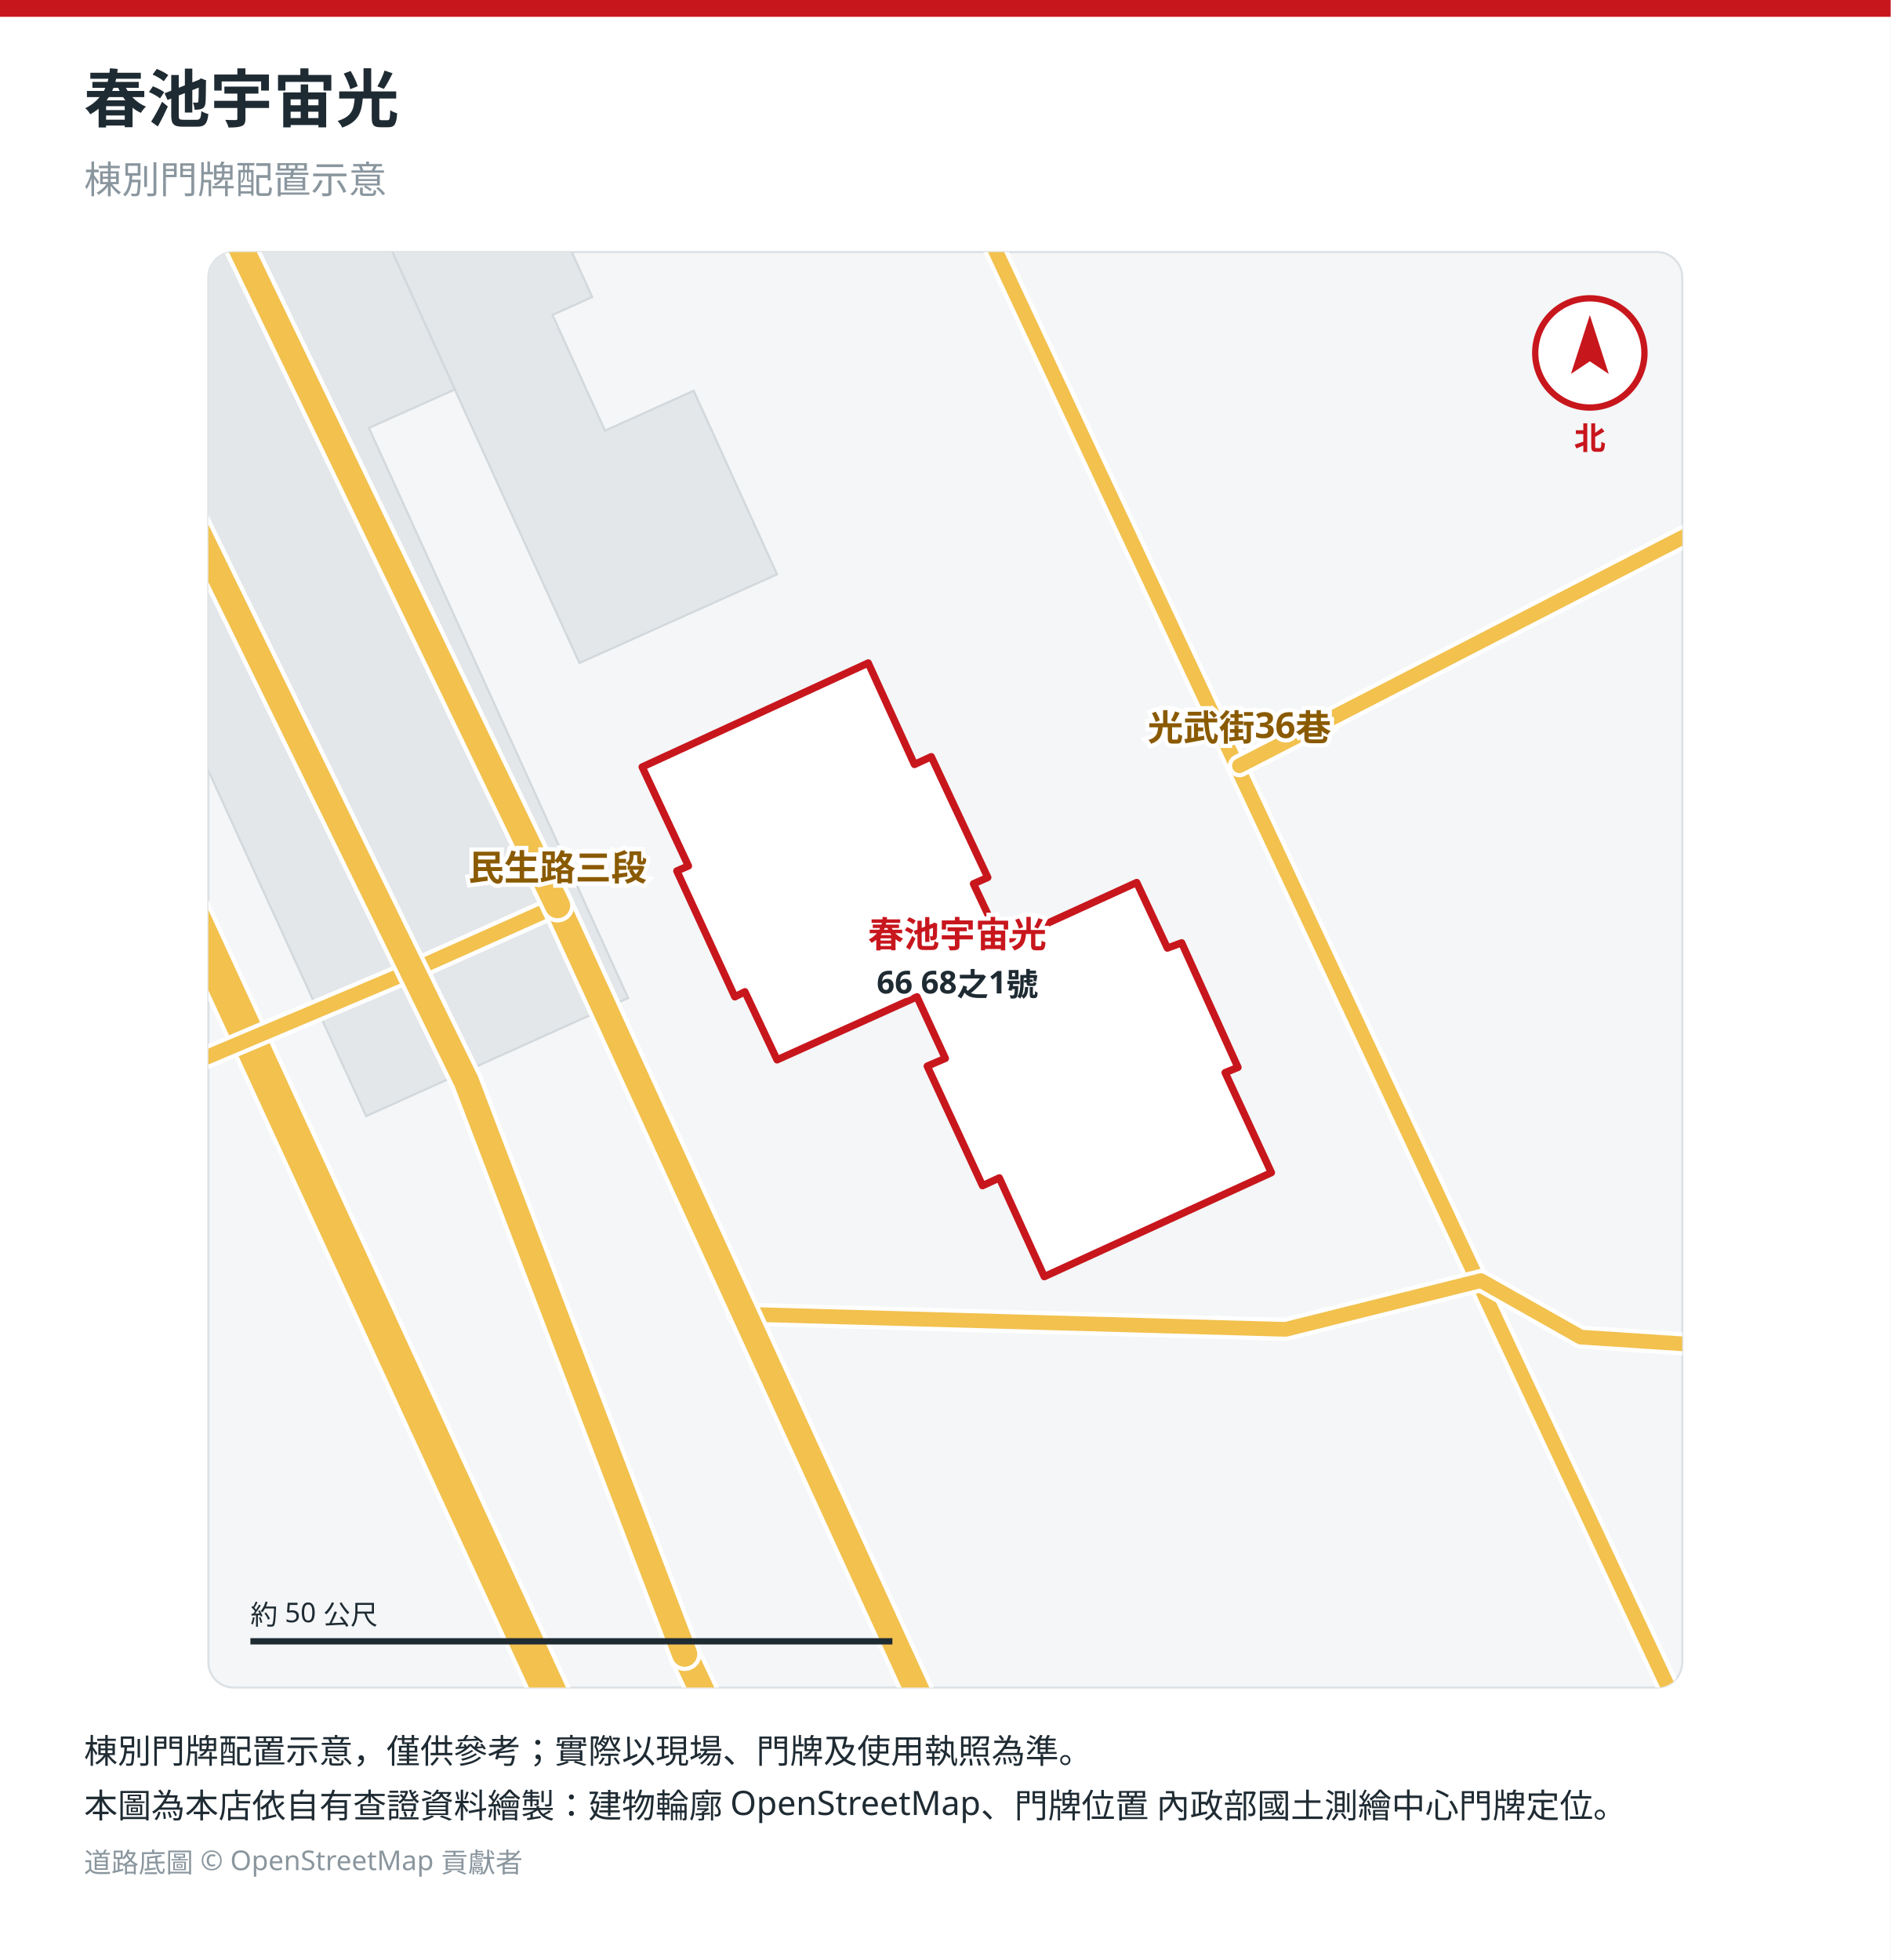
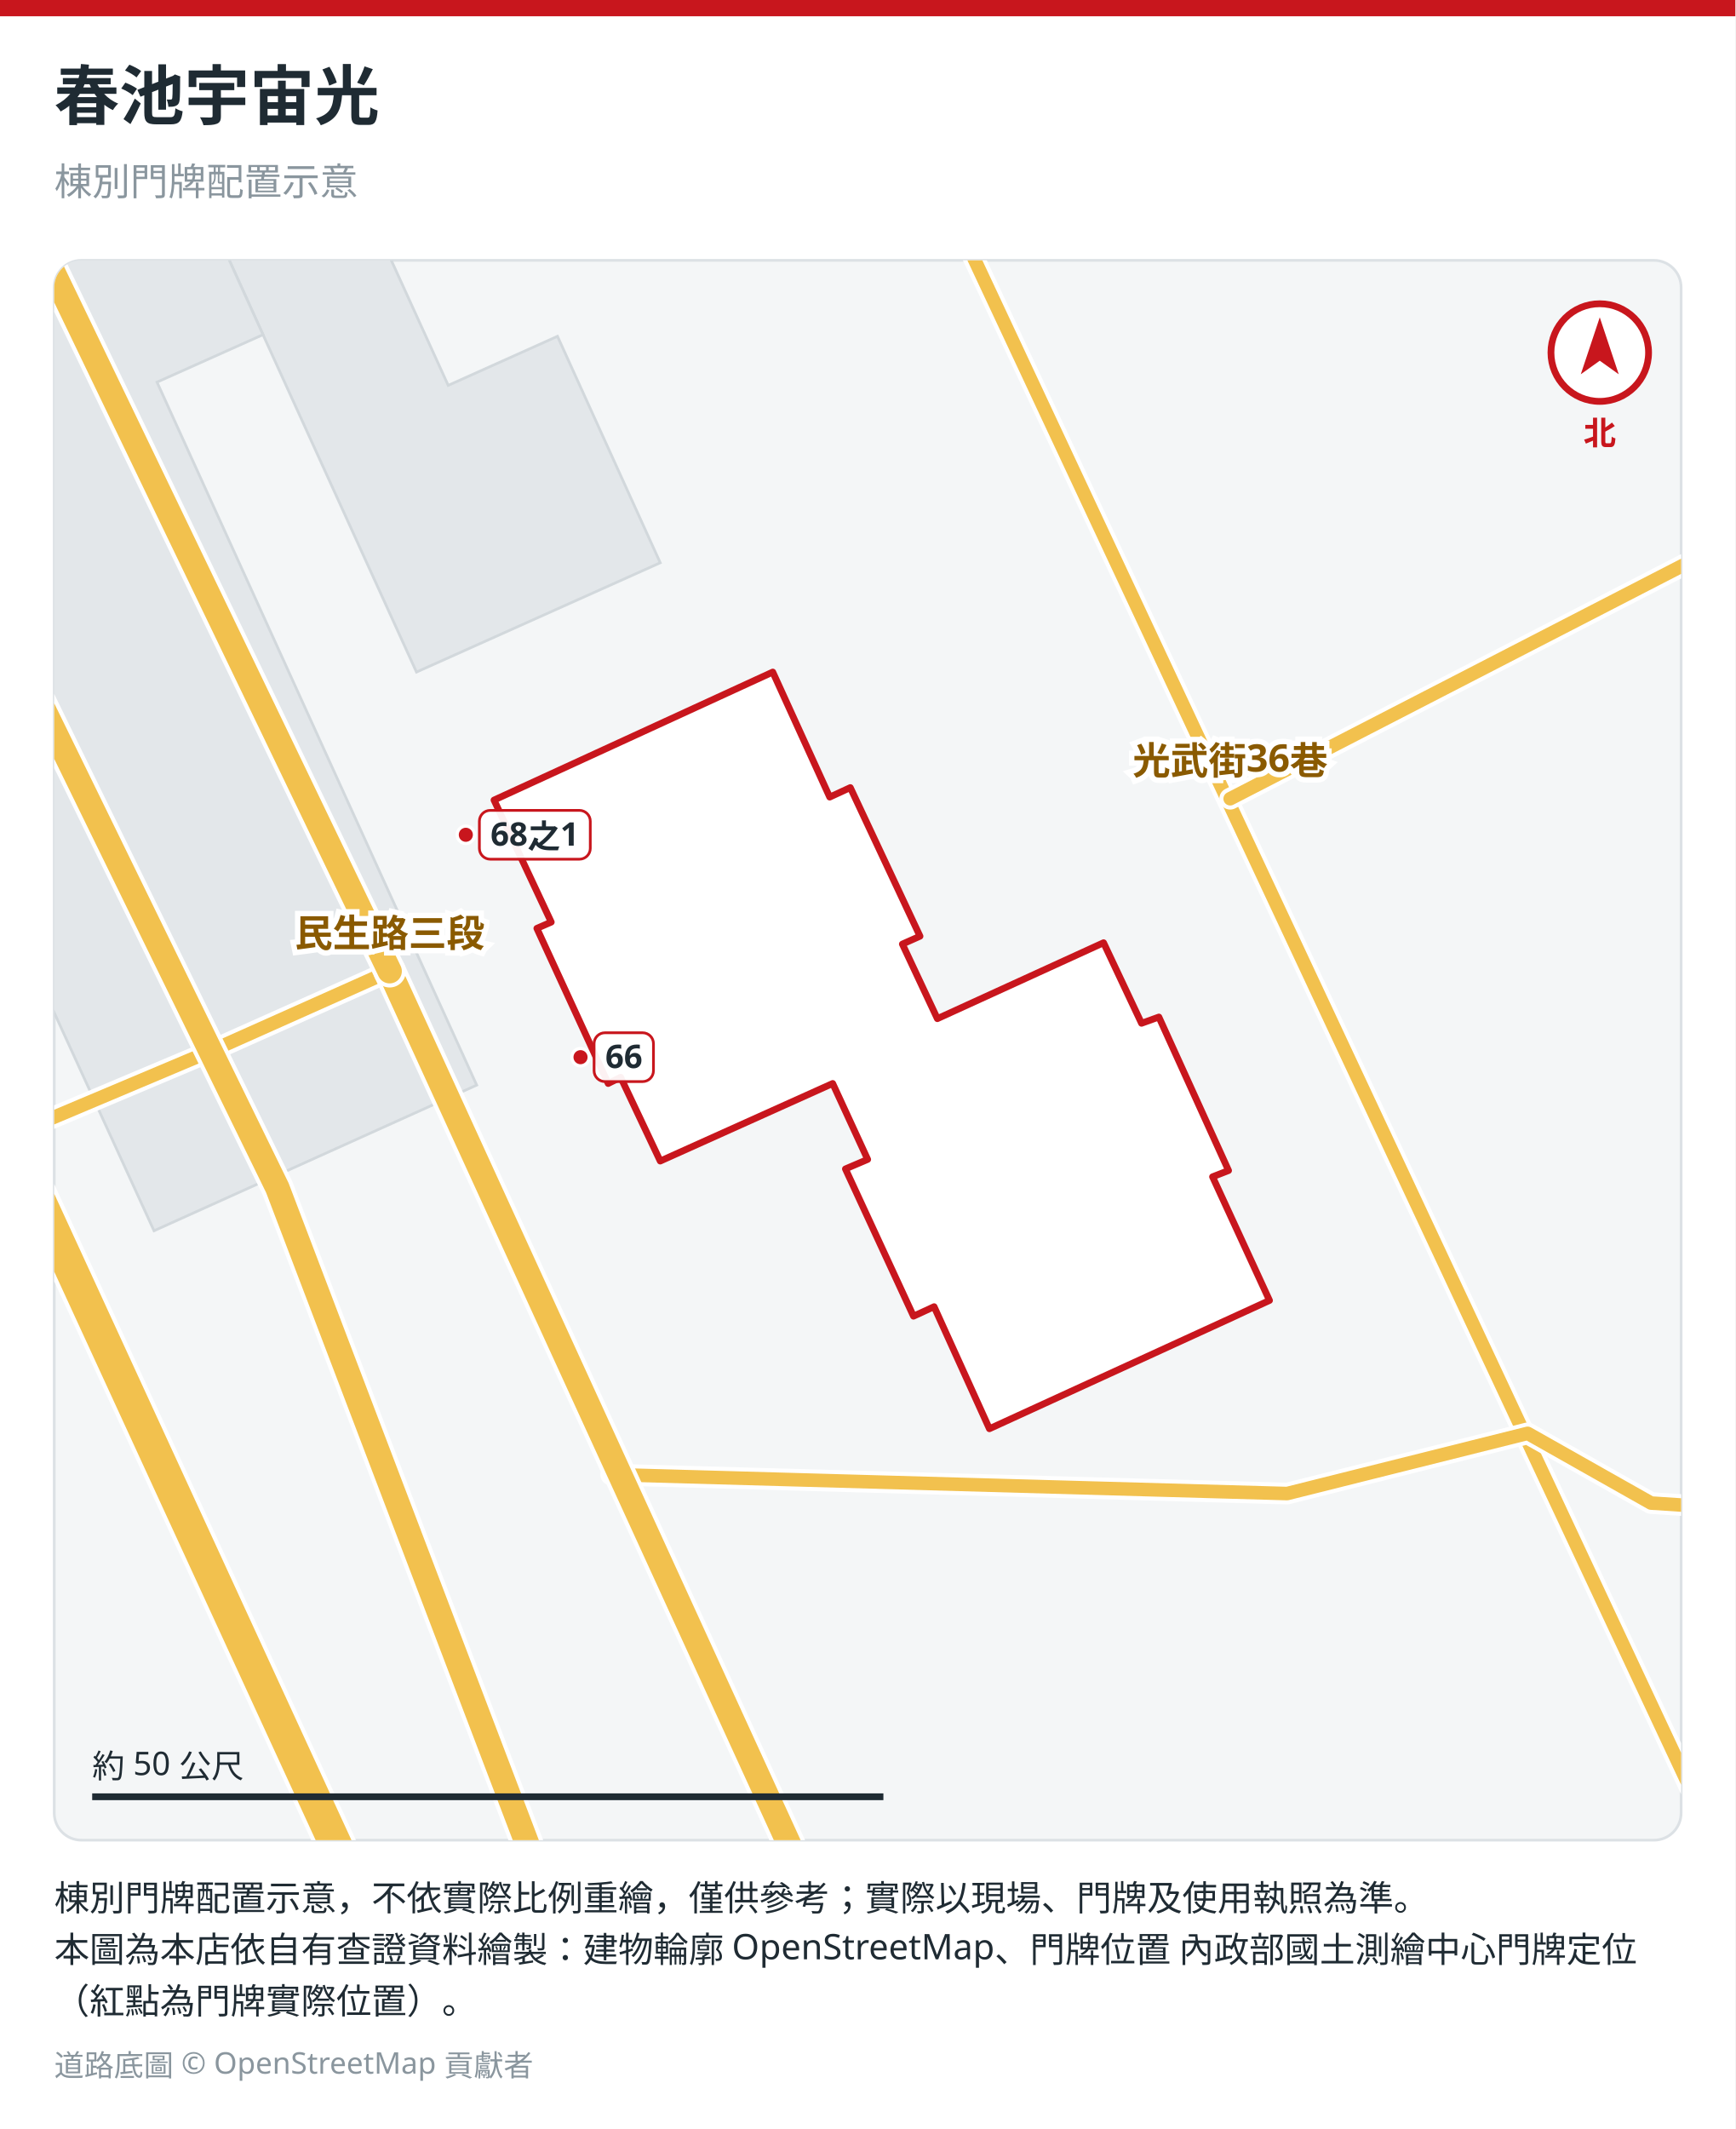
- <svg xmlns="http://www.w3.org/2000/svg" viewBox="0 0 900 933" width="900" height="933" font-family="Noto Sans TC, Microsoft JhengHei, PingFang TC, sans-serif">
+ <svg xmlns="http://www.w3.org/2000/svg" viewBox="0 0 640 785" preserveAspectRatio="xMidYMin meet" style="width:100%;height:auto;max-width:1280px" font-family="Noto Sans TC, Microsoft JhengHei, PingFang TC, sans-serif">
  <rect width="100%" height="100%" fill="#FFFFFF" />
-   <rect width="100%" height="8" fill="#C8161D" />
-   <text x="40" y="58" font-size="30" font-weight="700" fill="#1F2B33">春池宇宙光</text>
-   <text x="40" y="92" font-size="18" fill="#8A969E">棟別門牌配置示意</text>
+   <rect width="100%" height="6" fill="#C8161D" />
+   <text x="20" y="44" font-size="24" font-weight="700" fill="#1F2B33">春池宇宙光</text>
+   <text x="20" y="72" font-size="14" fill="#8A969E">棟別門牌配置示意</text>
  <defs>
    <clipPath id="c">
-       <rect x="99.2" y="120.0" width="701.6" height="683.3" rx="12" />
+       <rect x="20.0" y="96.0" width="600.0" height="582.5" rx="10" />
    </clipPath>
  </defs>
-   <rect x="99.2" y="120.0" width="701.6" height="683.3" rx="12" fill="#F4F6F7" stroke="#DCE1E5" />
+   <rect x="20.0" y="96.0" width="600.0" height="582.5" rx="10" fill="#F4F6F7" stroke="#DCE1E5" />
  <g clip-path="url(#c)">
-     <path d="M619.9,1083.3 L758.0,1019.7 L778.2,1063.7 L799.6,1053.9 L851.6,1165.8 L830.8,1174.9 L853.4,1223.8 L714.6,1287.4 Z" fill="#E3E7EA" stroke="#D2D8DC" stroke-width="1" />
-     <path d="M174.3,92.5 L164.6,71.1 L209.2,50.9 L206.1,44.2 L243.4,27.7 L259.3,63.8 L248.9,68.7 L281.9,141.4 L263.0,149.9 L288.0,205.0 L330.2,186.0 L369.9,273.4 L275.8,315.6 L216.5,185.4 Z" fill="#E3E7EA" stroke="#D2D8DC" stroke-width="1" />
-     <path d="M90.0,14.9 L-35.3,71.1 L83.9,333.3 L121.8,416.4 L174.3,531.3 L299.0,475.1 L175.6,203.7 L216.5,185.4 L174.3,92.5 L133.4,110.8 Z" fill="#E3E7EA" stroke="#D2D8DC" stroke-width="1" />
-     <path d="M813.0,2004.4 L51.5,348.6" fill="none" stroke="#FFFFFF" stroke-width="20" stroke-linecap="round" stroke-linejoin="round" />
-     <path d="M813.0,2004.4 L51.5,348.6" fill="none" stroke="#F2C14E" stroke-width="16" stroke-linecap="round" stroke-linejoin="round" />
-     <path d="M1433.4,1318.0 L948.1,1075.3 L899.8,1028.9 L-955.8,-2933.6 L-1118.4,-3316.2" fill="none" stroke="#FFFFFF" stroke-width="11" stroke-linecap="round" stroke-linejoin="round" />
-     <path d="M1433.4,1318.0 L948.1,1075.3 L899.8,1028.9 L-955.8,-2933.6 L-1118.4,-3316.2" fill="none" stroke="#F2C14E" stroke-width="7" stroke-linecap="round" stroke-linejoin="round" />
-     <path d="M1644.3,157.3 L1091.8,1151.7" fill="none" stroke="#FFFFFF" stroke-width="11" stroke-linecap="round" stroke-linejoin="round" />
-     <path d="M1644.3,157.3 L1091.8,1151.7" fill="none" stroke="#F2C14E" stroke-width="7" stroke-linecap="round" stroke-linejoin="round" />
-     <path d="M1471.3,-89.6 L590.0,364.5" fill="none" stroke="#FFFFFF" stroke-width="11" stroke-linecap="round" stroke-linejoin="round" />
-     <path d="M1471.3,-89.6 L590.0,364.5" fill="none" stroke="#F2C14E" stroke-width="7" stroke-linecap="round" stroke-linejoin="round" />
-     <path d="M351.0,625.5 L612.0,632.8 L704.9,609.6 L752.5,636.5 L1355.8,676.2" fill="none" stroke="#FFFFFF" stroke-width="11" stroke-linecap="round" stroke-linejoin="round" />
-     <path d="M351.0,625.5 L612.0,632.8 L704.9,609.6 L752.5,636.5 L1355.8,676.2" fill="none" stroke="#F2C14E" stroke-width="7" stroke-linecap="round" stroke-linejoin="round" />
-     <path d="M265.4,431.1 L196.9,461.7" fill="none" stroke="#FFFFFF" stroke-width="11" stroke-linecap="round" stroke-linejoin="round" />
-     <path d="M265.4,431.1 L196.9,461.7" fill="none" stroke="#F2C14E" stroke-width="7" stroke-linecap="round" stroke-linejoin="round" />
-     <path d="M720.8,1493.4 L638.9,1247.1 L265.4,431.1" fill="none" stroke="#FFFFFF" stroke-width="16" stroke-linecap="round" stroke-linejoin="round" />
-     <path d="M720.8,1493.4 L638.9,1247.1 L265.4,431.1" fill="none" stroke="#F2C14E" stroke-width="12" stroke-linecap="round" stroke-linejoin="round" />
-     <path d="M-748.6,916.4 L-49.4,565.6" fill="none" stroke="#FFFFFF" stroke-width="11" stroke-linecap="round" stroke-linejoin="round" />
-     <path d="M-748.6,916.4 L-49.4,565.6" fill="none" stroke="#F2C14E" stroke-width="7" stroke-linecap="round" stroke-linejoin="round" />
-     <path d="M1025.1,140.8 L1102.8,278.3 L1083.2,857.7 L948.1,1075.3" fill="none" stroke="#FFFFFF" stroke-width="11" stroke-linecap="round" stroke-linejoin="round" />
-     <path d="M1025.1,140.8 L1102.8,278.3 L1083.2,857.7 L948.1,1075.3" fill="none" stroke="#F2C14E" stroke-width="7" stroke-linecap="round" stroke-linejoin="round" />
-     <path d="M-28.6,-179.5 L-553.6,-1314.5" fill="none" stroke="#FFFFFF" stroke-width="16" stroke-linecap="round" stroke-linejoin="round" />
-     <path d="M-28.6,-179.5 L-553.6,-1314.5" fill="none" stroke="#F2C14E" stroke-width="12" stroke-linecap="round" stroke-linejoin="round" />
-     <path d="M3.2,683.5 L391.3,1528.2 L575.9,1880.3" fill="none" stroke="#FFFFFF" stroke-width="16" stroke-linecap="round" stroke-linejoin="round" />
-     <path d="M3.2,683.5 L391.3,1528.2 L575.9,1880.3" fill="none" stroke="#F2C14E" stroke-width="12" stroke-linecap="round" stroke-linejoin="round" />
-     <path d="M196.9,461.7 L-49.4,565.6" fill="none" stroke="#FFFFFF" stroke-width="11" stroke-linecap="round" stroke-linejoin="round" />
-     <path d="M196.9,461.7 L-49.4,565.6" fill="none" stroke="#F2C14E" stroke-width="7" stroke-linecap="round" stroke-linejoin="round" />
-     <path d="M-680.1,-747.9 L-114.2,476.3 L-49.4,565.6" fill="none" stroke="#FFFFFF" stroke-width="16" stroke-linecap="round" stroke-linejoin="round" />
-     <path d="M-680.1,-747.9 L-114.2,476.3 L-49.4,565.6" fill="none" stroke="#F2C14E" stroke-width="12" stroke-linecap="round" stroke-linejoin="round" />
-     <path d="M720.8,1493.4 L622.4,1417.6 L325.9,787.4" fill="none" stroke="#FFFFFF" stroke-width="16" stroke-linecap="round" stroke-linejoin="round" />
-     <path d="M720.8,1493.4 L622.4,1417.6 L325.9,787.4" fill="none" stroke="#F2C14E" stroke-width="12" stroke-linecap="round" stroke-linejoin="round" />
-     <path d="M265.4,431.1 L-28.6,-179.5" fill="none" stroke="#FFFFFF" stroke-width="16" stroke-linecap="round" stroke-linejoin="round" />
-     <path d="M265.4,431.1 L-28.6,-179.5" fill="none" stroke="#F2C14E" stroke-width="12" stroke-linecap="round" stroke-linejoin="round" />
-     <path d="M325.9,787.4 L222.0,514.8 L-182.6,-313.3" fill="none" stroke="#FFFFFF" stroke-width="16" stroke-linecap="round" stroke-linejoin="round" />
-     <path d="M325.9,787.4 L222.0,514.8 L-182.6,-313.3" fill="none" stroke="#F2C14E" stroke-width="12" stroke-linecap="round" stroke-linejoin="round" />
-     <path d="M-49.4,565.6 L3.2,683.5" fill="none" stroke="#FFFFFF" stroke-width="16" stroke-linecap="round" stroke-linejoin="round" />
-     <path d="M-49.4,565.6 L3.2,683.5" fill="none" stroke="#F2C14E" stroke-width="12" stroke-linecap="round" stroke-linejoin="round" />
-     <path d="M51.5,348.6 L-510.8,-915.4" fill="none" stroke="#FFFFFF" stroke-width="20" stroke-linecap="round" stroke-linejoin="round" />
-     <path d="M51.5,348.6 L-510.8,-915.4" fill="none" stroke="#F2C14E" stroke-width="16" stroke-linecap="round" stroke-linejoin="round" />
-     <path d="M369.9,504.5 L436.5,474.5 L450.0,503.8 L441.4,507.5 L467.7,564.4 L475.7,560.7 L497.1,607.7 L605.2,558.2 L583.2,510.6 L589.3,508.1 L562.5,448.8 L555.7,451.3 L541.1,420.1 L476.9,449.4 L463.4,420.7 L470.2,417.7 L443.3,360.2 L435.3,363.9 L413.3,315.6 L305.7,365.1 L327.7,412.2 L322.2,414.6 L349.8,474.5 L354.6,472.1 Z" fill="#FFFFFF" stroke="#C8161D" stroke-width="3.5" stroke-linejoin="round" />
+     <path d="M56.8,34.7 L47.4,14.3 L90.0,-5.0 L87.1,-11.4 L122.7,-27.2 L137.9,7.3 L128.0,12.0 L159.5,81.4 L141.4,89.6 L165.3,142.1 L205.6,124.0 L243.5,207.5 L153.6,247.8 L97.0,123.4 Z" fill="#E3E7EA" stroke="#D2D8DC" stroke-width="1" />
+     <path d="M-23.8,-39.4 L-143.4,14.3 L-29.6,264.7 L6.6,344.1 L56.8,453.8 L175.8,400.1 L57.9,140.9 L97.0,123.4 L56.8,34.7 L17.6,52.2 Z" fill="#E3E7EA" stroke="#D2D8DC" stroke-width="1" />
+     <path d="M666.7,1860.5 L-60.6,279.3" fill="none" stroke="#FFFFFF" stroke-width="15" stroke-linecap="round" stroke-linejoin="round" />
+     <path d="M666.7,1860.5 L-60.6,279.3" fill="none" stroke="#F2C14E" stroke-width="12" stroke-linecap="round" stroke-linejoin="round" />
+     <path d="M1259.1,1205.0 L795.7,973.3 L749.6,928.9 L-1022.5,-2855.1 L-1177.7,-3220.5" fill="none" stroke="#FFFFFF" stroke-width="8" stroke-linecap="round" stroke-linejoin="round" />
+     <path d="M1259.1,1205.0 L795.7,973.3 L749.6,928.9 L-1022.5,-2855.1 L-1177.7,-3220.5" fill="none" stroke="#F2C14E" stroke-width="5" stroke-linecap="round" stroke-linejoin="round" />
+     <path d="M1295.3,-139.2 L453.7,294.5" fill="none" stroke="#FFFFFF" stroke-width="8" stroke-linecap="round" stroke-linejoin="round" />
+     <path d="M1295.3,-139.2 L453.7,294.5" fill="none" stroke="#F2C14E" stroke-width="5" stroke-linecap="round" stroke-linejoin="round" />
+     <path d="M225.4,543.7 L474.7,550.7 L563.4,528.5 L608.9,554.2 L1185.0,592.1" fill="none" stroke="#FFFFFF" stroke-width="8" stroke-linecap="round" stroke-linejoin="round" />
+     <path d="M225.4,543.7 L474.7,550.7 L563.4,528.5 L608.9,554.2 L1185.0,592.1" fill="none" stroke="#F2C14E" stroke-width="5" stroke-linecap="round" stroke-linejoin="round" />
+     <path d="M143.7,358.1 L78.3,387.3" fill="none" stroke="#FFFFFF" stroke-width="8" stroke-linecap="round" stroke-linejoin="round" />
+     <path d="M143.7,358.1 L78.3,387.3" fill="none" stroke="#F2C14E" stroke-width="5" stroke-linecap="round" stroke-linejoin="round" />
+     <path d="M578.6,1372.5 L500.3,1137.3 L143.7,358.1" fill="none" stroke="#FFFFFF" stroke-width="12" stroke-linecap="round" stroke-linejoin="round" />
+     <path d="M578.6,1372.5 L500.3,1137.3 L143.7,358.1" fill="none" stroke="#F2C14E" stroke-width="9" stroke-linecap="round" stroke-linejoin="round" />
+     <path d="M-824.6,821.5 L-156.9,486.5" fill="none" stroke="#FFFFFF" stroke-width="8" stroke-linecap="round" stroke-linejoin="round" />
+     <path d="M-824.6,821.5 L-156.9,486.5" fill="none" stroke="#F2C14E" stroke-width="5" stroke-linecap="round" stroke-linejoin="round" />
+     <path d="M869.2,80.8 L943.4,212.2 L924.7,765.5 L795.7,973.3" fill="none" stroke="#FFFFFF" stroke-width="8" stroke-linecap="round" stroke-linejoin="round" />
+     <path d="M869.2,80.8 L943.4,212.2 L924.7,765.5 L795.7,973.3" fill="none" stroke="#F2C14E" stroke-width="5" stroke-linecap="round" stroke-linejoin="round" />
+     <path d="M-137.0,-225.0 L-638.4,-1308.9" fill="none" stroke="#FFFFFF" stroke-width="12" stroke-linecap="round" stroke-linejoin="round" />
+     <path d="M-137.0,-225.0 L-638.4,-1308.9" fill="none" stroke="#F2C14E" stroke-width="9" stroke-linecap="round" stroke-linejoin="round" />
+     <path d="M-106.7,599.1 L264.0,1405.8 L440.2,1742.0" fill="none" stroke="#FFFFFF" stroke-width="12" stroke-linecap="round" stroke-linejoin="round" />
+     <path d="M-106.7,599.1 L264.0,1405.8 L440.2,1742.0" fill="none" stroke="#F2C14E" stroke-width="9" stroke-linecap="round" stroke-linejoin="round" />
+     <path d="M78.3,387.3 L-156.9,486.5" fill="none" stroke="#FFFFFF" stroke-width="8" stroke-linecap="round" stroke-linejoin="round" />
+     <path d="M78.3,387.3 L-156.9,486.5" fill="none" stroke="#F2C14E" stroke-width="5" stroke-linecap="round" stroke-linejoin="round" />
+     <path d="M-759.2,-767.8 L-218.7,401.3 L-156.9,486.5" fill="none" stroke="#FFFFFF" stroke-width="12" stroke-linecap="round" stroke-linejoin="round" />
+     <path d="M-759.2,-767.8 L-218.7,401.3 L-156.9,486.5" fill="none" stroke="#F2C14E" stroke-width="9" stroke-linecap="round" stroke-linejoin="round" />
+     <path d="M578.6,1372.5 L484.6,1300.1 L201.5,698.4" fill="none" stroke="#FFFFFF" stroke-width="12" stroke-linecap="round" stroke-linejoin="round" />
+     <path d="M578.6,1372.5 L484.6,1300.1 L201.5,698.4" fill="none" stroke="#F2C14E" stroke-width="9" stroke-linecap="round" stroke-linejoin="round" />
+     <path d="M143.7,358.1 L-137.0,-225.0" fill="none" stroke="#FFFFFF" stroke-width="12" stroke-linecap="round" stroke-linejoin="round" />
+     <path d="M143.7,358.1 L-137.0,-225.0" fill="none" stroke="#F2C14E" stroke-width="9" stroke-linecap="round" stroke-linejoin="round" />
+     <path d="M201.5,698.4 L102.3,438.0 L-284.1,-352.8" fill="none" stroke="#FFFFFF" stroke-width="12" stroke-linecap="round" stroke-linejoin="round" />
+     <path d="M201.5,698.4 L102.3,438.0 L-284.1,-352.8" fill="none" stroke="#F2C14E" stroke-width="9" stroke-linecap="round" stroke-linejoin="round" />
+     <path d="M-156.9,486.5 L-106.7,599.1" fill="none" stroke="#FFFFFF" stroke-width="12" stroke-linecap="round" stroke-linejoin="round" />
+     <path d="M-156.9,486.5 L-106.7,599.1" fill="none" stroke="#F2C14E" stroke-width="9" stroke-linecap="round" stroke-linejoin="round" />
+     <path d="M-60.6,279.3 L-597.6,-927.8" fill="none" stroke="#FFFFFF" stroke-width="15" stroke-linecap="round" stroke-linejoin="round" />
+     <path d="M-60.6,279.3 L-597.6,-927.8" fill="none" stroke="#F2C14E" stroke-width="12" stroke-linecap="round" stroke-linejoin="round" />
+     <path d="M243.5,428.1 L307.1,399.5 L320.0,427.5 L311.8,431.0 L336.9,485.3 L344.5,481.8 L364.9,526.8 L468.2,479.5 L447.2,433.9 L453.1,431.6 L427.4,375.0 L421.0,377.3 L407.0,347.6 L345.7,375.6 L332.8,348.1 L339.3,345.2 L313.6,290.4 L306.0,293.9 L285.0,247.8 L182.2,295.0 L203.3,340.0 L198.0,342.3 L224.3,399.5 L228.9,397.2 Z" fill="#FFFFFF" stroke="#C8161D" stroke-width="2.5" stroke-linejoin="round" />
  </g>
-   <text x="590.0" y="352.5" font-size="17" font-weight="700" fill="#8A5A00" text-anchor="middle" stroke="#FFFFFF" stroke-width="4" paint-order="stroke">光武街36巷</text>
-   <text x="265.4" y="419.1" font-size="17" font-weight="700" fill="#8A5A00" text-anchor="middle" stroke="#FFFFFF" stroke-width="4" paint-order="stroke">民生路三段</text>
-   <text x="455.7" y="450.9" font-size="17" font-weight="700" fill="#C8161D" text-anchor="middle" stroke="#FFFFFF" stroke-width="4" paint-order="stroke">春池宇宙光</text>
-   <text x="455.7" y="472.9" font-size="15" font-weight="600" fill="#1F2B33" text-anchor="middle" stroke="#FFFFFF" stroke-width="4" paint-order="stroke">66 68之1號</text>
-   <circle cx="756.8" cy="168.0" r="26" fill="#FFFFFF" stroke="#C8161D" stroke-width="3" />
-   <path d="M756.8,150.0 L765.8,178.0 L756.8,172.0 L747.8,178.0 Z" fill="#C8161D" />
-   <text x="756.8" y="214.0" font-size="15" font-weight="700" fill="#C8161D" text-anchor="middle">北</text>
-   <line x1="119.2" y1="781.3" x2="424.8" y2="781.3" stroke="#1F2B33" stroke-width="3" />
-   <text x="119.2" y="773.3" font-size="13" fill="#1F2B33">約 50 公尺</text>
-   <text x="40" y="839.3" font-size="16" fill="#1F2B33">棟別門牌配置示意，僅供參考；實際以現場、門牌及使用執照為準。</text>
-   <text x="40" y="865.3" font-size="16" fill="#1F2B33">本圖為本店依自有查證資料繪製：建物輪廓 OpenStreetMap、門牌位置 內政部國土測繪中心門牌定位。</text>
-   <text x="40" y="891.3" font-size="13" fill="#8A969E">道路底圖 © OpenStreetMap 貢獻者</text>
+   <text x="453.7" y="285.5" font-size="14" font-weight="700" fill="#8A5A00" text-anchor="middle" stroke="#FFFFFF" stroke-width="4" paint-order="stroke">光武街36巷</text>
+   <text x="143.7" y="349.1" font-size="14" font-weight="700" fill="#8A5A00" text-anchor="middle" stroke="#FFFFFF" stroke-width="4" paint-order="stroke">民生路三段</text>
+   <circle cx="171.8" cy="307.8" r="3.2" fill="#C8161D" stroke="#FFFFFF" stroke-width="1.2" />
+   <circle cx="214.1" cy="389.8" r="3.2" fill="#C8161D" stroke="#FFFFFF" stroke-width="1.2" />
+   <rect x="176.8" y="298.8" width="40.9" height="18.0" rx="4" fill="#FFFFFF" fill-opacity="0.94" stroke="#C8161D" stroke-width="1" />
+   <text x="197.2" y="311.8" font-size="12" font-weight="700" fill="#1F2B33" text-anchor="middle">68之1</text>
+   <rect x="219.1" y="380.8" width="21.9" height="18.0" rx="4" fill="#FFFFFF" fill-opacity="0.94" stroke="#C8161D" stroke-width="1" />
+   <text x="230.1" y="393.8" font-size="12" font-weight="700" fill="#1F2B33" text-anchor="middle">66</text>
+   <circle cx="590.0" cy="130.0" r="18" fill="#FFFFFF" stroke="#C8161D" stroke-width="2.5" />
+   <path d="M590.0,117.0 L597.0,138.0 L590.0,133.0 L583.0,138.0 Z" fill="#C8161D" />
+   <text x="590.0" y="164.0" font-size="12" font-weight="700" fill="#C8161D" text-anchor="middle">北</text>
+   <line x1="34.0" y1="662.5" x2="325.8" y2="662.5" stroke="#1F2B33" stroke-width="2.5" />
+   <text x="34.0" y="655.5" font-size="12" fill="#1F2B33">約 50 公尺</text>
+   <text x="20" y="704.5" font-size="13" fill="#1F2B33">棟別門牌配置示意，不依實際比例重繪，僅供參考；實際以現場、門牌及使用執照為準。</text>
+   <text x="20" y="723.5" font-size="13" fill="#1F2B33">本圖為本店依自有查證資料繪製：建物輪廓 OpenStreetMap、門牌位置 內政部國土測繪中心門牌定位</text>
+   <text x="20" y="742.5" font-size="13" fill="#1F2B33">（紅點為門牌實際位置）。</text>
+   <text x="20" y="765.5" font-size="11" fill="#8A969E">道路底圖 © OpenStreetMap 貢獻者</text>
</svg>
